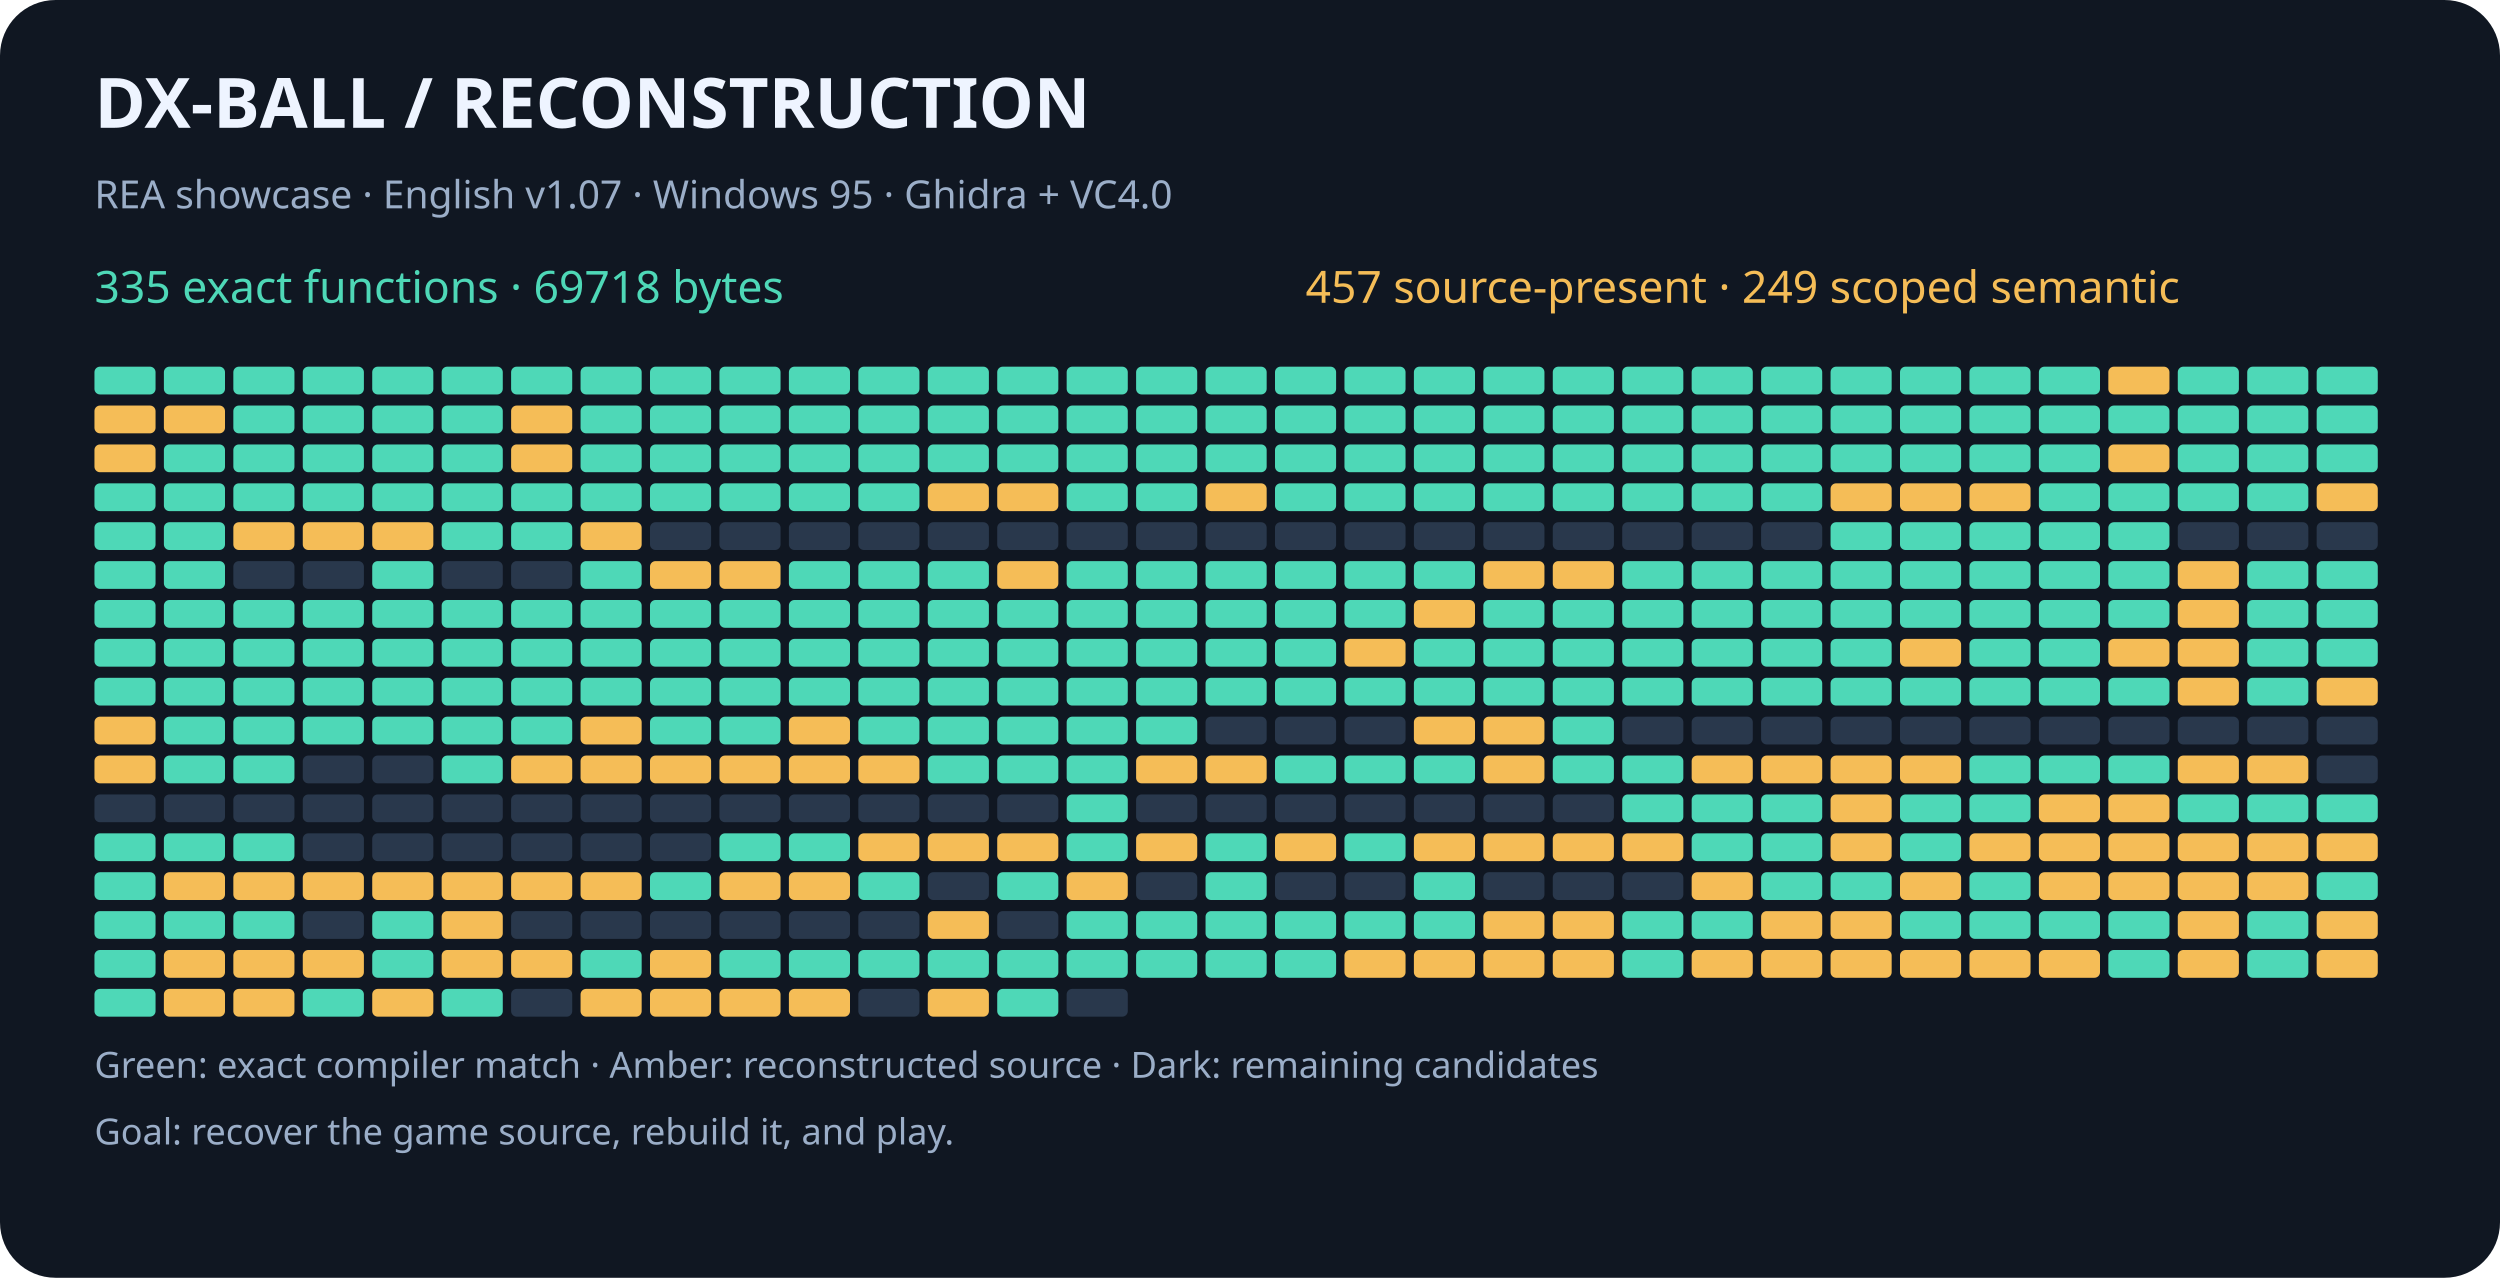
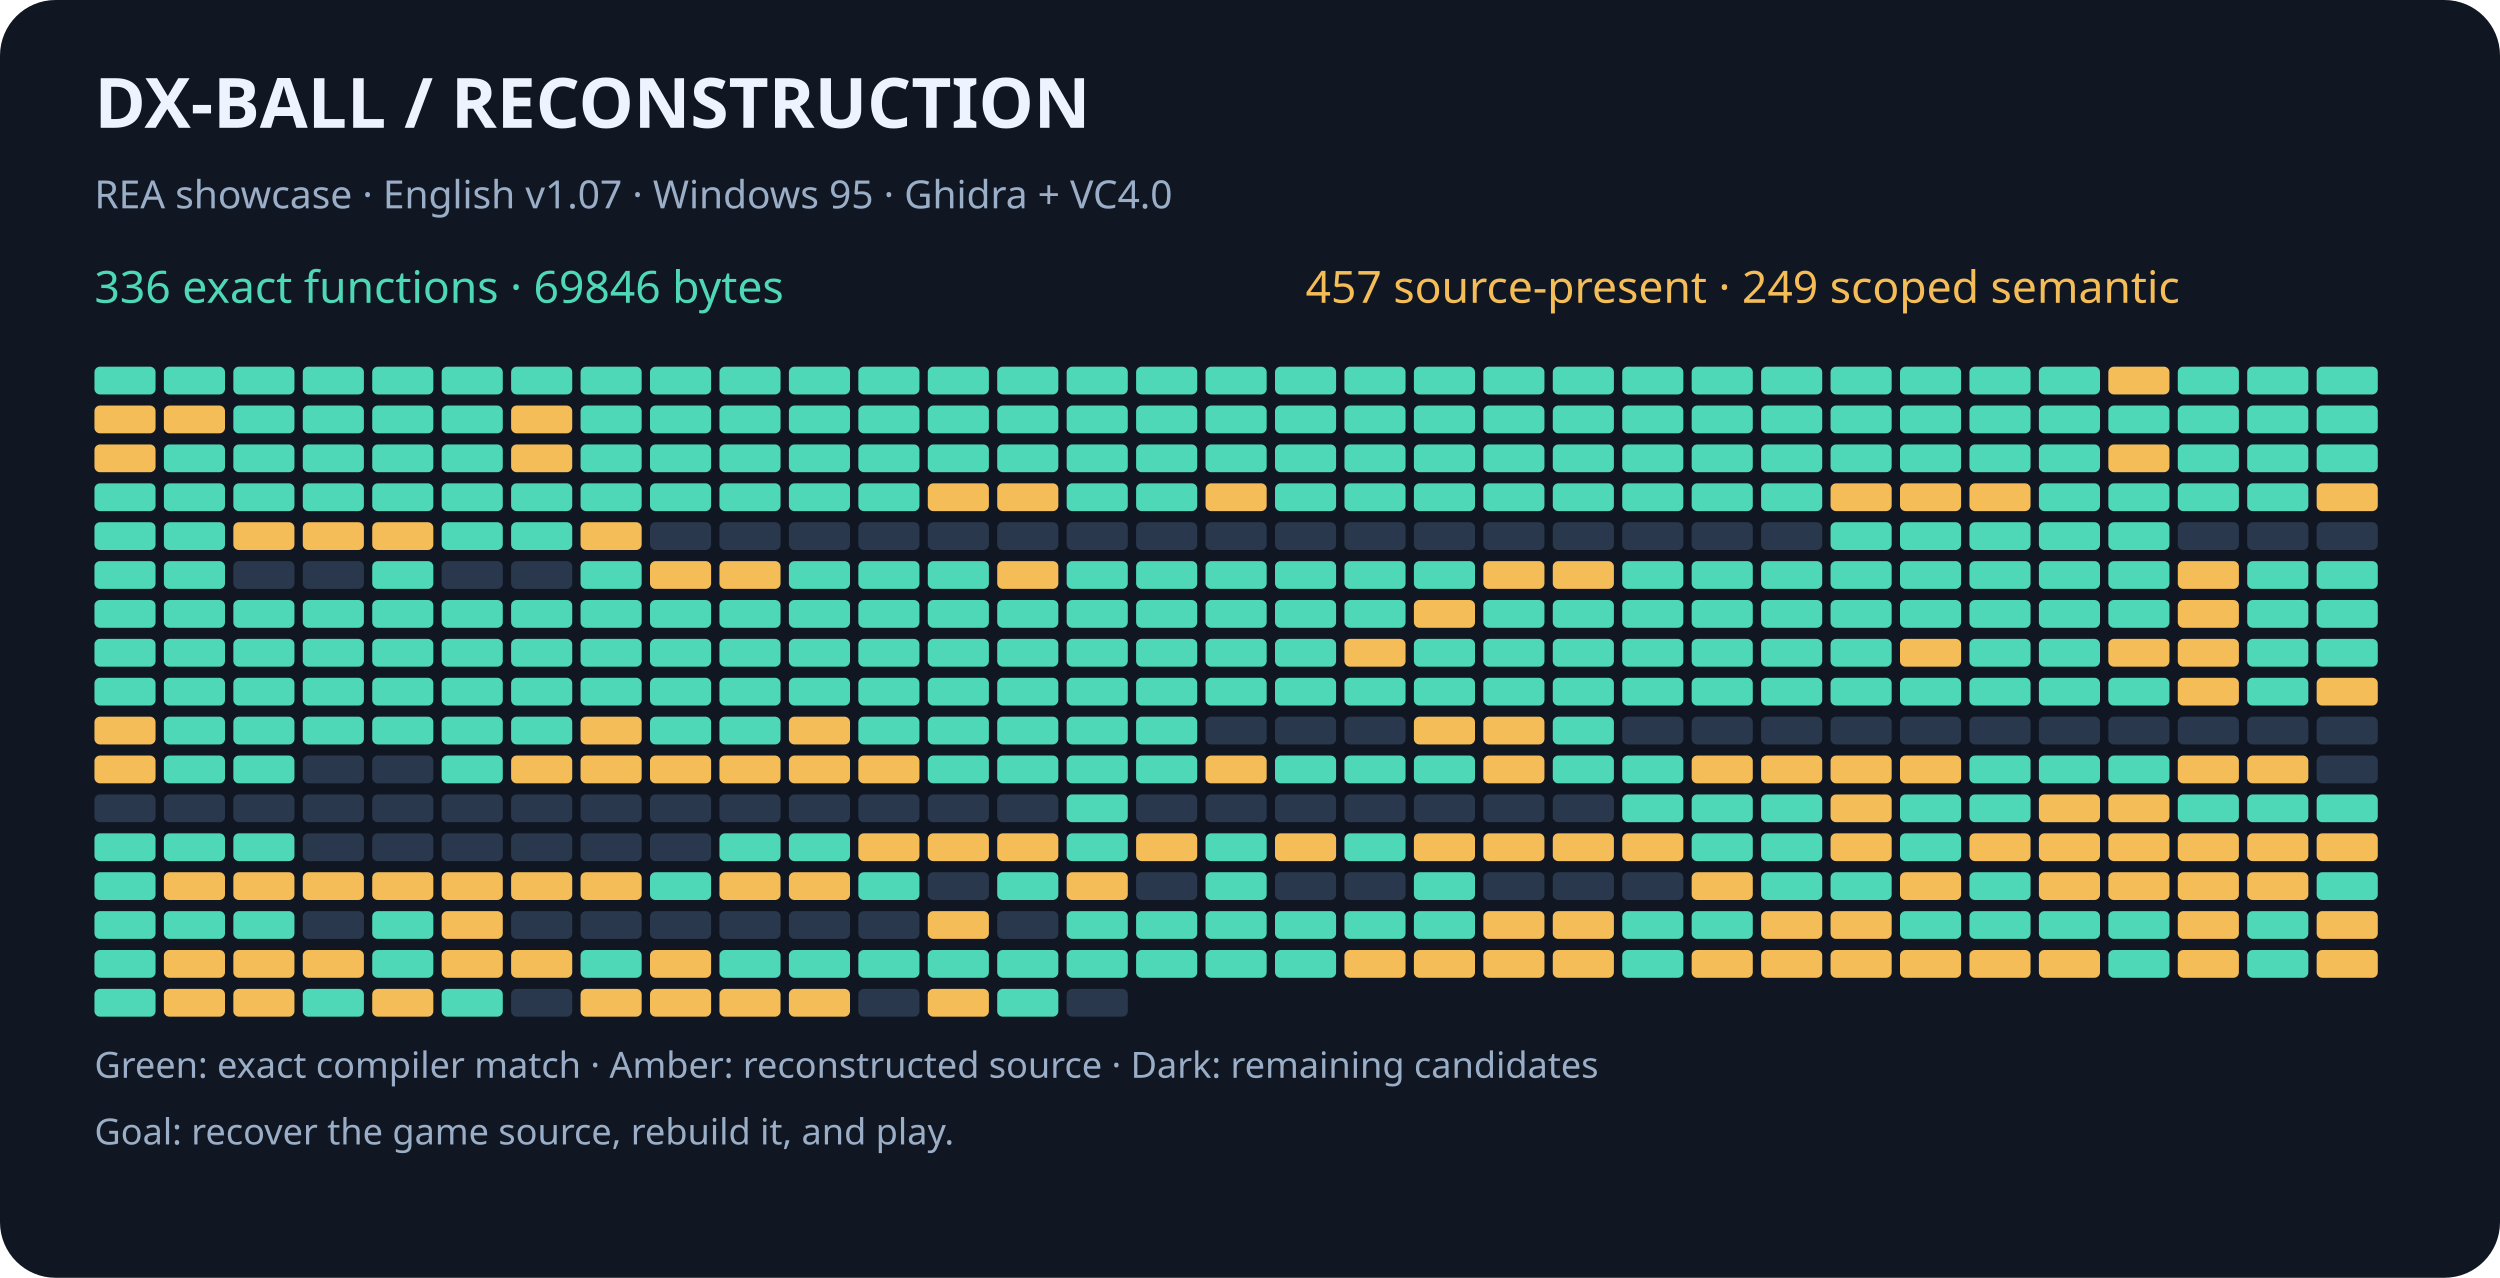
<svg xmlns="http://www.w3.org/2000/svg" width="900" height="460" viewBox="0 0 900 460" role="img" aria-labelledby="title desc">
  <rect width="900" height="460" rx="20" fill="#101722" />
  <g font-family="sans-serif">
    <text x="34" y="46" fill="#eef4ff" font-size="25" font-weight="bold">DX-BALL  /  RECONSTRUCTION</text>
    <text x="34" y="75" fill="#9baec8" font-size="14">REA showcase · English v1.07 · Windows 95 · Ghidra + VC4.0</text>
-     <text x="34" y="109" fill="#4ed8b7" font-size="16">335 exact functions · 69718 bytes</text>
+     <text x="34" y="109" fill="#4ed8b7" font-size="16">336 exact functions · 69846 bytes</text>
    <text x="470" y="109" fill="#f5bd57" font-size="16">457 source-present · 249 scoped semantic</text>
    <rect x="34" y="132" width="22" height="10" rx="2" fill="#4ed8b7" />
    <rect x="59" y="132" width="22" height="10" rx="2" fill="#4ed8b7" />
    <rect x="84" y="132" width="22" height="10" rx="2" fill="#4ed8b7" />
    <rect x="109" y="132" width="22" height="10" rx="2" fill="#4ed8b7" />
    <rect x="134" y="132" width="22" height="10" rx="2" fill="#4ed8b7" />
    <rect x="159" y="132" width="22" height="10" rx="2" fill="#4ed8b7" />
    <rect x="184" y="132" width="22" height="10" rx="2" fill="#4ed8b7" />
    <rect x="209" y="132" width="22" height="10" rx="2" fill="#4ed8b7" />
    <rect x="234" y="132" width="22" height="10" rx="2" fill="#4ed8b7" />
    <rect x="259" y="132" width="22" height="10" rx="2" fill="#4ed8b7" />
    <rect x="284" y="132" width="22" height="10" rx="2" fill="#4ed8b7" />
    <rect x="309" y="132" width="22" height="10" rx="2" fill="#4ed8b7" />
    <rect x="334" y="132" width="22" height="10" rx="2" fill="#4ed8b7" />
    <rect x="359" y="132" width="22" height="10" rx="2" fill="#4ed8b7" />
    <rect x="384" y="132" width="22" height="10" rx="2" fill="#4ed8b7" />
    <rect x="409" y="132" width="22" height="10" rx="2" fill="#4ed8b7" />
    <rect x="434" y="132" width="22" height="10" rx="2" fill="#4ed8b7" />
    <rect x="459" y="132" width="22" height="10" rx="2" fill="#4ed8b7" />
    <rect x="484" y="132" width="22" height="10" rx="2" fill="#4ed8b7" />
    <rect x="509" y="132" width="22" height="10" rx="2" fill="#4ed8b7" />
    <rect x="534" y="132" width="22" height="10" rx="2" fill="#4ed8b7" />
    <rect x="559" y="132" width="22" height="10" rx="2" fill="#4ed8b7" />
    <rect x="584" y="132" width="22" height="10" rx="2" fill="#4ed8b7" />
    <rect x="609" y="132" width="22" height="10" rx="2" fill="#4ed8b7" />
    <rect x="634" y="132" width="22" height="10" rx="2" fill="#4ed8b7" />
    <rect x="659" y="132" width="22" height="10" rx="2" fill="#4ed8b7" />
    <rect x="684" y="132" width="22" height="10" rx="2" fill="#4ed8b7" />
    <rect x="709" y="132" width="22" height="10" rx="2" fill="#4ed8b7" />
    <rect x="734" y="132" width="22" height="10" rx="2" fill="#4ed8b7" />
    <rect x="759" y="132" width="22" height="10" rx="2" fill="#f5bd57" />
    <rect x="784" y="132" width="22" height="10" rx="2" fill="#4ed8b7" />
    <rect x="809" y="132" width="22" height="10" rx="2" fill="#4ed8b7" />
    <rect x="834" y="132" width="22" height="10" rx="2" fill="#4ed8b7" />
    <rect x="34" y="146" width="22" height="10" rx="2" fill="#f5bd57" />
    <rect x="59" y="146" width="22" height="10" rx="2" fill="#f5bd57" />
    <rect x="84" y="146" width="22" height="10" rx="2" fill="#4ed8b7" />
    <rect x="109" y="146" width="22" height="10" rx="2" fill="#4ed8b7" />
    <rect x="134" y="146" width="22" height="10" rx="2" fill="#4ed8b7" />
    <rect x="159" y="146" width="22" height="10" rx="2" fill="#4ed8b7" />
    <rect x="184" y="146" width="22" height="10" rx="2" fill="#f5bd57" />
    <rect x="209" y="146" width="22" height="10" rx="2" fill="#4ed8b7" />
    <rect x="234" y="146" width="22" height="10" rx="2" fill="#4ed8b7" />
    <rect x="259" y="146" width="22" height="10" rx="2" fill="#4ed8b7" />
    <rect x="284" y="146" width="22" height="10" rx="2" fill="#4ed8b7" />
    <rect x="309" y="146" width="22" height="10" rx="2" fill="#4ed8b7" />
    <rect x="334" y="146" width="22" height="10" rx="2" fill="#4ed8b7" />
    <rect x="359" y="146" width="22" height="10" rx="2" fill="#4ed8b7" />
    <rect x="384" y="146" width="22" height="10" rx="2" fill="#4ed8b7" />
    <rect x="409" y="146" width="22" height="10" rx="2" fill="#4ed8b7" />
    <rect x="434" y="146" width="22" height="10" rx="2" fill="#4ed8b7" />
    <rect x="459" y="146" width="22" height="10" rx="2" fill="#4ed8b7" />
    <rect x="484" y="146" width="22" height="10" rx="2" fill="#4ed8b7" />
    <rect x="509" y="146" width="22" height="10" rx="2" fill="#4ed8b7" />
    <rect x="534" y="146" width="22" height="10" rx="2" fill="#4ed8b7" />
    <rect x="559" y="146" width="22" height="10" rx="2" fill="#4ed8b7" />
    <rect x="584" y="146" width="22" height="10" rx="2" fill="#4ed8b7" />
    <rect x="609" y="146" width="22" height="10" rx="2" fill="#4ed8b7" />
    <rect x="634" y="146" width="22" height="10" rx="2" fill="#4ed8b7" />
    <rect x="659" y="146" width="22" height="10" rx="2" fill="#4ed8b7" />
    <rect x="684" y="146" width="22" height="10" rx="2" fill="#4ed8b7" />
    <rect x="709" y="146" width="22" height="10" rx="2" fill="#4ed8b7" />
    <rect x="734" y="146" width="22" height="10" rx="2" fill="#4ed8b7" />
    <rect x="759" y="146" width="22" height="10" rx="2" fill="#4ed8b7" />
    <rect x="784" y="146" width="22" height="10" rx="2" fill="#4ed8b7" />
    <rect x="809" y="146" width="22" height="10" rx="2" fill="#4ed8b7" />
    <rect x="834" y="146" width="22" height="10" rx="2" fill="#4ed8b7" />
    <rect x="34" y="160" width="22" height="10" rx="2" fill="#f5bd57" />
    <rect x="59" y="160" width="22" height="10" rx="2" fill="#4ed8b7" />
    <rect x="84" y="160" width="22" height="10" rx="2" fill="#4ed8b7" />
    <rect x="109" y="160" width="22" height="10" rx="2" fill="#4ed8b7" />
    <rect x="134" y="160" width="22" height="10" rx="2" fill="#4ed8b7" />
    <rect x="159" y="160" width="22" height="10" rx="2" fill="#4ed8b7" />
    <rect x="184" y="160" width="22" height="10" rx="2" fill="#f5bd57" />
    <rect x="209" y="160" width="22" height="10" rx="2" fill="#4ed8b7" />
    <rect x="234" y="160" width="22" height="10" rx="2" fill="#4ed8b7" />
    <rect x="259" y="160" width="22" height="10" rx="2" fill="#4ed8b7" />
    <rect x="284" y="160" width="22" height="10" rx="2" fill="#4ed8b7" />
    <rect x="309" y="160" width="22" height="10" rx="2" fill="#4ed8b7" />
    <rect x="334" y="160" width="22" height="10" rx="2" fill="#4ed8b7" />
    <rect x="359" y="160" width="22" height="10" rx="2" fill="#4ed8b7" />
    <rect x="384" y="160" width="22" height="10" rx="2" fill="#4ed8b7" />
    <rect x="409" y="160" width="22" height="10" rx="2" fill="#4ed8b7" />
    <rect x="434" y="160" width="22" height="10" rx="2" fill="#4ed8b7" />
    <rect x="459" y="160" width="22" height="10" rx="2" fill="#4ed8b7" />
    <rect x="484" y="160" width="22" height="10" rx="2" fill="#4ed8b7" />
    <rect x="509" y="160" width="22" height="10" rx="2" fill="#4ed8b7" />
    <rect x="534" y="160" width="22" height="10" rx="2" fill="#4ed8b7" />
    <rect x="559" y="160" width="22" height="10" rx="2" fill="#4ed8b7" />
    <rect x="584" y="160" width="22" height="10" rx="2" fill="#4ed8b7" />
    <rect x="609" y="160" width="22" height="10" rx="2" fill="#4ed8b7" />
    <rect x="634" y="160" width="22" height="10" rx="2" fill="#4ed8b7" />
    <rect x="659" y="160" width="22" height="10" rx="2" fill="#4ed8b7" />
    <rect x="684" y="160" width="22" height="10" rx="2" fill="#4ed8b7" />
    <rect x="709" y="160" width="22" height="10" rx="2" fill="#4ed8b7" />
    <rect x="734" y="160" width="22" height="10" rx="2" fill="#4ed8b7" />
    <rect x="759" y="160" width="22" height="10" rx="2" fill="#f5bd57" />
    <rect x="784" y="160" width="22" height="10" rx="2" fill="#4ed8b7" />
    <rect x="809" y="160" width="22" height="10" rx="2" fill="#4ed8b7" />
    <rect x="834" y="160" width="22" height="10" rx="2" fill="#4ed8b7" />
    <rect x="34" y="174" width="22" height="10" rx="2" fill="#4ed8b7" />
    <rect x="59" y="174" width="22" height="10" rx="2" fill="#4ed8b7" />
    <rect x="84" y="174" width="22" height="10" rx="2" fill="#4ed8b7" />
    <rect x="109" y="174" width="22" height="10" rx="2" fill="#4ed8b7" />
    <rect x="134" y="174" width="22" height="10" rx="2" fill="#4ed8b7" />
    <rect x="159" y="174" width="22" height="10" rx="2" fill="#4ed8b7" />
    <rect x="184" y="174" width="22" height="10" rx="2" fill="#4ed8b7" />
    <rect x="209" y="174" width="22" height="10" rx="2" fill="#4ed8b7" />
    <rect x="234" y="174" width="22" height="10" rx="2" fill="#4ed8b7" />
    <rect x="259" y="174" width="22" height="10" rx="2" fill="#4ed8b7" />
    <rect x="284" y="174" width="22" height="10" rx="2" fill="#4ed8b7" />
    <rect x="309" y="174" width="22" height="10" rx="2" fill="#4ed8b7" />
    <rect x="334" y="174" width="22" height="10" rx="2" fill="#f5bd57" />
    <rect x="359" y="174" width="22" height="10" rx="2" fill="#f5bd57" />
    <rect x="384" y="174" width="22" height="10" rx="2" fill="#4ed8b7" />
    <rect x="409" y="174" width="22" height="10" rx="2" fill="#4ed8b7" />
    <rect x="434" y="174" width="22" height="10" rx="2" fill="#f5bd57" />
    <rect x="459" y="174" width="22" height="10" rx="2" fill="#4ed8b7" />
    <rect x="484" y="174" width="22" height="10" rx="2" fill="#4ed8b7" />
    <rect x="509" y="174" width="22" height="10" rx="2" fill="#4ed8b7" />
    <rect x="534" y="174" width="22" height="10" rx="2" fill="#4ed8b7" />
    <rect x="559" y="174" width="22" height="10" rx="2" fill="#4ed8b7" />
    <rect x="584" y="174" width="22" height="10" rx="2" fill="#4ed8b7" />
    <rect x="609" y="174" width="22" height="10" rx="2" fill="#4ed8b7" />
    <rect x="634" y="174" width="22" height="10" rx="2" fill="#4ed8b7" />
    <rect x="659" y="174" width="22" height="10" rx="2" fill="#f5bd57" />
    <rect x="684" y="174" width="22" height="10" rx="2" fill="#f5bd57" />
    <rect x="709" y="174" width="22" height="10" rx="2" fill="#f5bd57" />
    <rect x="734" y="174" width="22" height="10" rx="2" fill="#4ed8b7" />
    <rect x="759" y="174" width="22" height="10" rx="2" fill="#4ed8b7" />
    <rect x="784" y="174" width="22" height="10" rx="2" fill="#4ed8b7" />
    <rect x="809" y="174" width="22" height="10" rx="2" fill="#4ed8b7" />
    <rect x="834" y="174" width="22" height="10" rx="2" fill="#f5bd57" />
    <rect x="34" y="188" width="22" height="10" rx="2" fill="#4ed8b7" />
    <rect x="59" y="188" width="22" height="10" rx="2" fill="#4ed8b7" />
    <rect x="84" y="188" width="22" height="10" rx="2" fill="#f5bd57" />
    <rect x="109" y="188" width="22" height="10" rx="2" fill="#f5bd57" />
    <rect x="134" y="188" width="22" height="10" rx="2" fill="#f5bd57" />
    <rect x="159" y="188" width="22" height="10" rx="2" fill="#4ed8b7" />
    <rect x="184" y="188" width="22" height="10" rx="2" fill="#4ed8b7" />
    <rect x="209" y="188" width="22" height="10" rx="2" fill="#f5bd57" />
    <rect x="234" y="188" width="22" height="10" rx="2" fill="#29384c" />
    <rect x="259" y="188" width="22" height="10" rx="2" fill="#29384c" />
    <rect x="284" y="188" width="22" height="10" rx="2" fill="#29384c" />
    <rect x="309" y="188" width="22" height="10" rx="2" fill="#29384c" />
    <rect x="334" y="188" width="22" height="10" rx="2" fill="#29384c" />
    <rect x="359" y="188" width="22" height="10" rx="2" fill="#29384c" />
    <rect x="384" y="188" width="22" height="10" rx="2" fill="#29384c" />
    <rect x="409" y="188" width="22" height="10" rx="2" fill="#29384c" />
    <rect x="434" y="188" width="22" height="10" rx="2" fill="#29384c" />
    <rect x="459" y="188" width="22" height="10" rx="2" fill="#29384c" />
    <rect x="484" y="188" width="22" height="10" rx="2" fill="#29384c" />
    <rect x="509" y="188" width="22" height="10" rx="2" fill="#29384c" />
    <rect x="534" y="188" width="22" height="10" rx="2" fill="#29384c" />
    <rect x="559" y="188" width="22" height="10" rx="2" fill="#29384c" />
    <rect x="584" y="188" width="22" height="10" rx="2" fill="#29384c" />
    <rect x="609" y="188" width="22" height="10" rx="2" fill="#29384c" />
    <rect x="634" y="188" width="22" height="10" rx="2" fill="#29384c" />
    <rect x="659" y="188" width="22" height="10" rx="2" fill="#4ed8b7" />
    <rect x="684" y="188" width="22" height="10" rx="2" fill="#4ed8b7" />
    <rect x="709" y="188" width="22" height="10" rx="2" fill="#4ed8b7" />
    <rect x="734" y="188" width="22" height="10" rx="2" fill="#4ed8b7" />
    <rect x="759" y="188" width="22" height="10" rx="2" fill="#4ed8b7" />
    <rect x="784" y="188" width="22" height="10" rx="2" fill="#29384c" />
    <rect x="809" y="188" width="22" height="10" rx="2" fill="#29384c" />
    <rect x="834" y="188" width="22" height="10" rx="2" fill="#29384c" />
    <rect x="34" y="202" width="22" height="10" rx="2" fill="#4ed8b7" />
    <rect x="59" y="202" width="22" height="10" rx="2" fill="#4ed8b7" />
    <rect x="84" y="202" width="22" height="10" rx="2" fill="#29384c" />
    <rect x="109" y="202" width="22" height="10" rx="2" fill="#29384c" />
    <rect x="134" y="202" width="22" height="10" rx="2" fill="#4ed8b7" />
    <rect x="159" y="202" width="22" height="10" rx="2" fill="#29384c" />
    <rect x="184" y="202" width="22" height="10" rx="2" fill="#29384c" />
    <rect x="209" y="202" width="22" height="10" rx="2" fill="#4ed8b7" />
    <rect x="234" y="202" width="22" height="10" rx="2" fill="#f5bd57" />
    <rect x="259" y="202" width="22" height="10" rx="2" fill="#f5bd57" />
    <rect x="284" y="202" width="22" height="10" rx="2" fill="#4ed8b7" />
    <rect x="309" y="202" width="22" height="10" rx="2" fill="#4ed8b7" />
    <rect x="334" y="202" width="22" height="10" rx="2" fill="#4ed8b7" />
    <rect x="359" y="202" width="22" height="10" rx="2" fill="#f5bd57" />
    <rect x="384" y="202" width="22" height="10" rx="2" fill="#4ed8b7" />
    <rect x="409" y="202" width="22" height="10" rx="2" fill="#4ed8b7" />
    <rect x="434" y="202" width="22" height="10" rx="2" fill="#4ed8b7" />
    <rect x="459" y="202" width="22" height="10" rx="2" fill="#4ed8b7" />
    <rect x="484" y="202" width="22" height="10" rx="2" fill="#4ed8b7" />
    <rect x="509" y="202" width="22" height="10" rx="2" fill="#4ed8b7" />
    <rect x="534" y="202" width="22" height="10" rx="2" fill="#f5bd57" />
    <rect x="559" y="202" width="22" height="10" rx="2" fill="#f5bd57" />
    <rect x="584" y="202" width="22" height="10" rx="2" fill="#4ed8b7" />
    <rect x="609" y="202" width="22" height="10" rx="2" fill="#4ed8b7" />
    <rect x="634" y="202" width="22" height="10" rx="2" fill="#4ed8b7" />
    <rect x="659" y="202" width="22" height="10" rx="2" fill="#4ed8b7" />
    <rect x="684" y="202" width="22" height="10" rx="2" fill="#4ed8b7" />
    <rect x="709" y="202" width="22" height="10" rx="2" fill="#4ed8b7" />
    <rect x="734" y="202" width="22" height="10" rx="2" fill="#4ed8b7" />
    <rect x="759" y="202" width="22" height="10" rx="2" fill="#4ed8b7" />
    <rect x="784" y="202" width="22" height="10" rx="2" fill="#f5bd57" />
    <rect x="809" y="202" width="22" height="10" rx="2" fill="#4ed8b7" />
    <rect x="834" y="202" width="22" height="10" rx="2" fill="#4ed8b7" />
    <rect x="34" y="216" width="22" height="10" rx="2" fill="#4ed8b7" />
    <rect x="59" y="216" width="22" height="10" rx="2" fill="#4ed8b7" />
    <rect x="84" y="216" width="22" height="10" rx="2" fill="#4ed8b7" />
    <rect x="109" y="216" width="22" height="10" rx="2" fill="#4ed8b7" />
    <rect x="134" y="216" width="22" height="10" rx="2" fill="#4ed8b7" />
    <rect x="159" y="216" width="22" height="10" rx="2" fill="#4ed8b7" />
    <rect x="184" y="216" width="22" height="10" rx="2" fill="#4ed8b7" />
    <rect x="209" y="216" width="22" height="10" rx="2" fill="#4ed8b7" />
    <rect x="234" y="216" width="22" height="10" rx="2" fill="#4ed8b7" />
    <rect x="259" y="216" width="22" height="10" rx="2" fill="#4ed8b7" />
    <rect x="284" y="216" width="22" height="10" rx="2" fill="#4ed8b7" />
    <rect x="309" y="216" width="22" height="10" rx="2" fill="#4ed8b7" />
    <rect x="334" y="216" width="22" height="10" rx="2" fill="#4ed8b7" />
    <rect x="359" y="216" width="22" height="10" rx="2" fill="#4ed8b7" />
    <rect x="384" y="216" width="22" height="10" rx="2" fill="#4ed8b7" />
    <rect x="409" y="216" width="22" height="10" rx="2" fill="#4ed8b7" />
    <rect x="434" y="216" width="22" height="10" rx="2" fill="#4ed8b7" />
    <rect x="459" y="216" width="22" height="10" rx="2" fill="#4ed8b7" />
    <rect x="484" y="216" width="22" height="10" rx="2" fill="#4ed8b7" />
    <rect x="509" y="216" width="22" height="10" rx="2" fill="#f5bd57" />
    <rect x="534" y="216" width="22" height="10" rx="2" fill="#4ed8b7" />
    <rect x="559" y="216" width="22" height="10" rx="2" fill="#4ed8b7" />
    <rect x="584" y="216" width="22" height="10" rx="2" fill="#4ed8b7" />
    <rect x="609" y="216" width="22" height="10" rx="2" fill="#4ed8b7" />
    <rect x="634" y="216" width="22" height="10" rx="2" fill="#4ed8b7" />
    <rect x="659" y="216" width="22" height="10" rx="2" fill="#4ed8b7" />
    <rect x="684" y="216" width="22" height="10" rx="2" fill="#4ed8b7" />
    <rect x="709" y="216" width="22" height="10" rx="2" fill="#4ed8b7" />
    <rect x="734" y="216" width="22" height="10" rx="2" fill="#4ed8b7" />
    <rect x="759" y="216" width="22" height="10" rx="2" fill="#4ed8b7" />
    <rect x="784" y="216" width="22" height="10" rx="2" fill="#f5bd57" />
    <rect x="809" y="216" width="22" height="10" rx="2" fill="#4ed8b7" />
    <rect x="834" y="216" width="22" height="10" rx="2" fill="#4ed8b7" />
    <rect x="34" y="230" width="22" height="10" rx="2" fill="#4ed8b7" />
    <rect x="59" y="230" width="22" height="10" rx="2" fill="#4ed8b7" />
    <rect x="84" y="230" width="22" height="10" rx="2" fill="#4ed8b7" />
    <rect x="109" y="230" width="22" height="10" rx="2" fill="#4ed8b7" />
    <rect x="134" y="230" width="22" height="10" rx="2" fill="#4ed8b7" />
    <rect x="159" y="230" width="22" height="10" rx="2" fill="#4ed8b7" />
    <rect x="184" y="230" width="22" height="10" rx="2" fill="#4ed8b7" />
    <rect x="209" y="230" width="22" height="10" rx="2" fill="#4ed8b7" />
    <rect x="234" y="230" width="22" height="10" rx="2" fill="#4ed8b7" />
    <rect x="259" y="230" width="22" height="10" rx="2" fill="#4ed8b7" />
    <rect x="284" y="230" width="22" height="10" rx="2" fill="#4ed8b7" />
    <rect x="309" y="230" width="22" height="10" rx="2" fill="#4ed8b7" />
    <rect x="334" y="230" width="22" height="10" rx="2" fill="#4ed8b7" />
    <rect x="359" y="230" width="22" height="10" rx="2" fill="#4ed8b7" />
    <rect x="384" y="230" width="22" height="10" rx="2" fill="#4ed8b7" />
    <rect x="409" y="230" width="22" height="10" rx="2" fill="#4ed8b7" />
    <rect x="434" y="230" width="22" height="10" rx="2" fill="#4ed8b7" />
    <rect x="459" y="230" width="22" height="10" rx="2" fill="#4ed8b7" />
    <rect x="484" y="230" width="22" height="10" rx="2" fill="#f5bd57" />
    <rect x="509" y="230" width="22" height="10" rx="2" fill="#4ed8b7" />
    <rect x="534" y="230" width="22" height="10" rx="2" fill="#4ed8b7" />
    <rect x="559" y="230" width="22" height="10" rx="2" fill="#4ed8b7" />
    <rect x="584" y="230" width="22" height="10" rx="2" fill="#4ed8b7" />
    <rect x="609" y="230" width="22" height="10" rx="2" fill="#4ed8b7" />
    <rect x="634" y="230" width="22" height="10" rx="2" fill="#4ed8b7" />
    <rect x="659" y="230" width="22" height="10" rx="2" fill="#4ed8b7" />
    <rect x="684" y="230" width="22" height="10" rx="2" fill="#f5bd57" />
    <rect x="709" y="230" width="22" height="10" rx="2" fill="#4ed8b7" />
    <rect x="734" y="230" width="22" height="10" rx="2" fill="#4ed8b7" />
    <rect x="759" y="230" width="22" height="10" rx="2" fill="#f5bd57" />
    <rect x="784" y="230" width="22" height="10" rx="2" fill="#f5bd57" />
    <rect x="809" y="230" width="22" height="10" rx="2" fill="#4ed8b7" />
    <rect x="834" y="230" width="22" height="10" rx="2" fill="#4ed8b7" />
    <rect x="34" y="244" width="22" height="10" rx="2" fill="#4ed8b7" />
    <rect x="59" y="244" width="22" height="10" rx="2" fill="#4ed8b7" />
    <rect x="84" y="244" width="22" height="10" rx="2" fill="#4ed8b7" />
    <rect x="109" y="244" width="22" height="10" rx="2" fill="#4ed8b7" />
    <rect x="134" y="244" width="22" height="10" rx="2" fill="#4ed8b7" />
    <rect x="159" y="244" width="22" height="10" rx="2" fill="#4ed8b7" />
    <rect x="184" y="244" width="22" height="10" rx="2" fill="#4ed8b7" />
    <rect x="209" y="244" width="22" height="10" rx="2" fill="#4ed8b7" />
    <rect x="234" y="244" width="22" height="10" rx="2" fill="#4ed8b7" />
    <rect x="259" y="244" width="22" height="10" rx="2" fill="#4ed8b7" />
    <rect x="284" y="244" width="22" height="10" rx="2" fill="#4ed8b7" />
    <rect x="309" y="244" width="22" height="10" rx="2" fill="#4ed8b7" />
    <rect x="334" y="244" width="22" height="10" rx="2" fill="#4ed8b7" />
    <rect x="359" y="244" width="22" height="10" rx="2" fill="#4ed8b7" />
    <rect x="384" y="244" width="22" height="10" rx="2" fill="#4ed8b7" />
    <rect x="409" y="244" width="22" height="10" rx="2" fill="#4ed8b7" />
    <rect x="434" y="244" width="22" height="10" rx="2" fill="#4ed8b7" />
    <rect x="459" y="244" width="22" height="10" rx="2" fill="#4ed8b7" />
    <rect x="484" y="244" width="22" height="10" rx="2" fill="#4ed8b7" />
    <rect x="509" y="244" width="22" height="10" rx="2" fill="#4ed8b7" />
    <rect x="534" y="244" width="22" height="10" rx="2" fill="#4ed8b7" />
    <rect x="559" y="244" width="22" height="10" rx="2" fill="#4ed8b7" />
    <rect x="584" y="244" width="22" height="10" rx="2" fill="#4ed8b7" />
    <rect x="609" y="244" width="22" height="10" rx="2" fill="#4ed8b7" />
    <rect x="634" y="244" width="22" height="10" rx="2" fill="#4ed8b7" />
    <rect x="659" y="244" width="22" height="10" rx="2" fill="#4ed8b7" />
    <rect x="684" y="244" width="22" height="10" rx="2" fill="#4ed8b7" />
    <rect x="709" y="244" width="22" height="10" rx="2" fill="#4ed8b7" />
    <rect x="734" y="244" width="22" height="10" rx="2" fill="#4ed8b7" />
    <rect x="759" y="244" width="22" height="10" rx="2" fill="#4ed8b7" />
    <rect x="784" y="244" width="22" height="10" rx="2" fill="#f5bd57" />
    <rect x="809" y="244" width="22" height="10" rx="2" fill="#4ed8b7" />
    <rect x="834" y="244" width="22" height="10" rx="2" fill="#f5bd57" />
    <rect x="34" y="258" width="22" height="10" rx="2" fill="#f5bd57" />
    <rect x="59" y="258" width="22" height="10" rx="2" fill="#4ed8b7" />
    <rect x="84" y="258" width="22" height="10" rx="2" fill="#4ed8b7" />
    <rect x="109" y="258" width="22" height="10" rx="2" fill="#4ed8b7" />
    <rect x="134" y="258" width="22" height="10" rx="2" fill="#4ed8b7" />
    <rect x="159" y="258" width="22" height="10" rx="2" fill="#4ed8b7" />
    <rect x="184" y="258" width="22" height="10" rx="2" fill="#4ed8b7" />
    <rect x="209" y="258" width="22" height="10" rx="2" fill="#f5bd57" />
    <rect x="234" y="258" width="22" height="10" rx="2" fill="#4ed8b7" />
    <rect x="259" y="258" width="22" height="10" rx="2" fill="#4ed8b7" />
    <rect x="284" y="258" width="22" height="10" rx="2" fill="#f5bd57" />
    <rect x="309" y="258" width="22" height="10" rx="2" fill="#4ed8b7" />
    <rect x="334" y="258" width="22" height="10" rx="2" fill="#4ed8b7" />
    <rect x="359" y="258" width="22" height="10" rx="2" fill="#4ed8b7" />
    <rect x="384" y="258" width="22" height="10" rx="2" fill="#4ed8b7" />
    <rect x="409" y="258" width="22" height="10" rx="2" fill="#4ed8b7" />
    <rect x="434" y="258" width="22" height="10" rx="2" fill="#29384c" />
    <rect x="459" y="258" width="22" height="10" rx="2" fill="#29384c" />
    <rect x="484" y="258" width="22" height="10" rx="2" fill="#29384c" />
    <rect x="509" y="258" width="22" height="10" rx="2" fill="#f5bd57" />
    <rect x="534" y="258" width="22" height="10" rx="2" fill="#f5bd57" />
    <rect x="559" y="258" width="22" height="10" rx="2" fill="#4ed8b7" />
    <rect x="584" y="258" width="22" height="10" rx="2" fill="#29384c" />
    <rect x="609" y="258" width="22" height="10" rx="2" fill="#29384c" />
    <rect x="634" y="258" width="22" height="10" rx="2" fill="#29384c" />
    <rect x="659" y="258" width="22" height="10" rx="2" fill="#29384c" />
    <rect x="684" y="258" width="22" height="10" rx="2" fill="#29384c" />
    <rect x="709" y="258" width="22" height="10" rx="2" fill="#29384c" />
    <rect x="734" y="258" width="22" height="10" rx="2" fill="#29384c" />
    <rect x="759" y="258" width="22" height="10" rx="2" fill="#29384c" />
    <rect x="784" y="258" width="22" height="10" rx="2" fill="#29384c" />
    <rect x="809" y="258" width="22" height="10" rx="2" fill="#29384c" />
    <rect x="834" y="258" width="22" height="10" rx="2" fill="#29384c" />
    <rect x="34" y="272" width="22" height="10" rx="2" fill="#f5bd57" />
    <rect x="59" y="272" width="22" height="10" rx="2" fill="#4ed8b7" />
    <rect x="84" y="272" width="22" height="10" rx="2" fill="#4ed8b7" />
    <rect x="109" y="272" width="22" height="10" rx="2" fill="#29384c" />
    <rect x="134" y="272" width="22" height="10" rx="2" fill="#29384c" />
    <rect x="159" y="272" width="22" height="10" rx="2" fill="#4ed8b7" />
    <rect x="184" y="272" width="22" height="10" rx="2" fill="#f5bd57" />
    <rect x="209" y="272" width="22" height="10" rx="2" fill="#f5bd57" />
    <rect x="234" y="272" width="22" height="10" rx="2" fill="#f5bd57" />
    <rect x="259" y="272" width="22" height="10" rx="2" fill="#f5bd57" />
    <rect x="284" y="272" width="22" height="10" rx="2" fill="#f5bd57" />
    <rect x="309" y="272" width="22" height="10" rx="2" fill="#f5bd57" />
    <rect x="334" y="272" width="22" height="10" rx="2" fill="#4ed8b7" />
    <rect x="359" y="272" width="22" height="10" rx="2" fill="#4ed8b7" />
    <rect x="384" y="272" width="22" height="10" rx="2" fill="#4ed8b7" />
-     <rect x="409" y="272" width="22" height="10" rx="2" fill="#f5bd57" />
+     <rect x="409" y="272" width="22" height="10" rx="2" fill="#4ed8b7" />
    <rect x="434" y="272" width="22" height="10" rx="2" fill="#f5bd57" />
    <rect x="459" y="272" width="22" height="10" rx="2" fill="#4ed8b7" />
    <rect x="484" y="272" width="22" height="10" rx="2" fill="#4ed8b7" />
    <rect x="509" y="272" width="22" height="10" rx="2" fill="#4ed8b7" />
    <rect x="534" y="272" width="22" height="10" rx="2" fill="#f5bd57" />
    <rect x="559" y="272" width="22" height="10" rx="2" fill="#4ed8b7" />
    <rect x="584" y="272" width="22" height="10" rx="2" fill="#4ed8b7" />
    <rect x="609" y="272" width="22" height="10" rx="2" fill="#f5bd57" />
    <rect x="634" y="272" width="22" height="10" rx="2" fill="#f5bd57" />
    <rect x="659" y="272" width="22" height="10" rx="2" fill="#f5bd57" />
    <rect x="684" y="272" width="22" height="10" rx="2" fill="#f5bd57" />
    <rect x="709" y="272" width="22" height="10" rx="2" fill="#4ed8b7" />
    <rect x="734" y="272" width="22" height="10" rx="2" fill="#4ed8b7" />
    <rect x="759" y="272" width="22" height="10" rx="2" fill="#4ed8b7" />
    <rect x="784" y="272" width="22" height="10" rx="2" fill="#f5bd57" />
    <rect x="809" y="272" width="22" height="10" rx="2" fill="#f5bd57" />
    <rect x="834" y="272" width="22" height="10" rx="2" fill="#29384c" />
    <rect x="34" y="286" width="22" height="10" rx="2" fill="#29384c" />
    <rect x="59" y="286" width="22" height="10" rx="2" fill="#29384c" />
    <rect x="84" y="286" width="22" height="10" rx="2" fill="#29384c" />
    <rect x="109" y="286" width="22" height="10" rx="2" fill="#29384c" />
    <rect x="134" y="286" width="22" height="10" rx="2" fill="#29384c" />
    <rect x="159" y="286" width="22" height="10" rx="2" fill="#29384c" />
    <rect x="184" y="286" width="22" height="10" rx="2" fill="#29384c" />
    <rect x="209" y="286" width="22" height="10" rx="2" fill="#29384c" />
    <rect x="234" y="286" width="22" height="10" rx="2" fill="#29384c" />
    <rect x="259" y="286" width="22" height="10" rx="2" fill="#29384c" />
    <rect x="284" y="286" width="22" height="10" rx="2" fill="#29384c" />
    <rect x="309" y="286" width="22" height="10" rx="2" fill="#29384c" />
    <rect x="334" y="286" width="22" height="10" rx="2" fill="#29384c" />
    <rect x="359" y="286" width="22" height="10" rx="2" fill="#29384c" />
    <rect x="384" y="286" width="22" height="10" rx="2" fill="#4ed8b7" />
    <rect x="409" y="286" width="22" height="10" rx="2" fill="#29384c" />
    <rect x="434" y="286" width="22" height="10" rx="2" fill="#29384c" />
    <rect x="459" y="286" width="22" height="10" rx="2" fill="#29384c" />
    <rect x="484" y="286" width="22" height="10" rx="2" fill="#29384c" />
    <rect x="509" y="286" width="22" height="10" rx="2" fill="#29384c" />
    <rect x="534" y="286" width="22" height="10" rx="2" fill="#29384c" />
    <rect x="559" y="286" width="22" height="10" rx="2" fill="#29384c" />
    <rect x="584" y="286" width="22" height="10" rx="2" fill="#4ed8b7" />
    <rect x="609" y="286" width="22" height="10" rx="2" fill="#4ed8b7" />
    <rect x="634" y="286" width="22" height="10" rx="2" fill="#4ed8b7" />
    <rect x="659" y="286" width="22" height="10" rx="2" fill="#f5bd57" />
    <rect x="684" y="286" width="22" height="10" rx="2" fill="#4ed8b7" />
    <rect x="709" y="286" width="22" height="10" rx="2" fill="#4ed8b7" />
    <rect x="734" y="286" width="22" height="10" rx="2" fill="#f5bd57" />
    <rect x="759" y="286" width="22" height="10" rx="2" fill="#f5bd57" />
    <rect x="784" y="286" width="22" height="10" rx="2" fill="#4ed8b7" />
    <rect x="809" y="286" width="22" height="10" rx="2" fill="#4ed8b7" />
    <rect x="834" y="286" width="22" height="10" rx="2" fill="#4ed8b7" />
    <rect x="34" y="300" width="22" height="10" rx="2" fill="#4ed8b7" />
    <rect x="59" y="300" width="22" height="10" rx="2" fill="#4ed8b7" />
    <rect x="84" y="300" width="22" height="10" rx="2" fill="#4ed8b7" />
    <rect x="109" y="300" width="22" height="10" rx="2" fill="#29384c" />
    <rect x="134" y="300" width="22" height="10" rx="2" fill="#29384c" />
    <rect x="159" y="300" width="22" height="10" rx="2" fill="#29384c" />
    <rect x="184" y="300" width="22" height="10" rx="2" fill="#29384c" />
    <rect x="209" y="300" width="22" height="10" rx="2" fill="#29384c" />
    <rect x="234" y="300" width="22" height="10" rx="2" fill="#29384c" />
    <rect x="259" y="300" width="22" height="10" rx="2" fill="#4ed8b7" />
    <rect x="284" y="300" width="22" height="10" rx="2" fill="#4ed8b7" />
    <rect x="309" y="300" width="22" height="10" rx="2" fill="#f5bd57" />
    <rect x="334" y="300" width="22" height="10" rx="2" fill="#f5bd57" />
    <rect x="359" y="300" width="22" height="10" rx="2" fill="#f5bd57" />
    <rect x="384" y="300" width="22" height="10" rx="2" fill="#4ed8b7" />
    <rect x="409" y="300" width="22" height="10" rx="2" fill="#f5bd57" />
    <rect x="434" y="300" width="22" height="10" rx="2" fill="#4ed8b7" />
    <rect x="459" y="300" width="22" height="10" rx="2" fill="#f5bd57" />
    <rect x="484" y="300" width="22" height="10" rx="2" fill="#4ed8b7" />
    <rect x="509" y="300" width="22" height="10" rx="2" fill="#f5bd57" />
    <rect x="534" y="300" width="22" height="10" rx="2" fill="#f5bd57" />
    <rect x="559" y="300" width="22" height="10" rx="2" fill="#f5bd57" />
    <rect x="584" y="300" width="22" height="10" rx="2" fill="#f5bd57" />
    <rect x="609" y="300" width="22" height="10" rx="2" fill="#4ed8b7" />
    <rect x="634" y="300" width="22" height="10" rx="2" fill="#4ed8b7" />
    <rect x="659" y="300" width="22" height="10" rx="2" fill="#f5bd57" />
    <rect x="684" y="300" width="22" height="10" rx="2" fill="#4ed8b7" />
    <rect x="709" y="300" width="22" height="10" rx="2" fill="#f5bd57" />
    <rect x="734" y="300" width="22" height="10" rx="2" fill="#f5bd57" />
    <rect x="759" y="300" width="22" height="10" rx="2" fill="#f5bd57" />
    <rect x="784" y="300" width="22" height="10" rx="2" fill="#f5bd57" />
    <rect x="809" y="300" width="22" height="10" rx="2" fill="#f5bd57" />
    <rect x="834" y="300" width="22" height="10" rx="2" fill="#f5bd57" />
    <rect x="34" y="314" width="22" height="10" rx="2" fill="#4ed8b7" />
    <rect x="59" y="314" width="22" height="10" rx="2" fill="#f5bd57" />
    <rect x="84" y="314" width="22" height="10" rx="2" fill="#f5bd57" />
    <rect x="109" y="314" width="22" height="10" rx="2" fill="#f5bd57" />
    <rect x="134" y="314" width="22" height="10" rx="2" fill="#f5bd57" />
    <rect x="159" y="314" width="22" height="10" rx="2" fill="#f5bd57" />
    <rect x="184" y="314" width="22" height="10" rx="2" fill="#f5bd57" />
    <rect x="209" y="314" width="22" height="10" rx="2" fill="#f5bd57" />
    <rect x="234" y="314" width="22" height="10" rx="2" fill="#4ed8b7" />
    <rect x="259" y="314" width="22" height="10" rx="2" fill="#f5bd57" />
    <rect x="284" y="314" width="22" height="10" rx="2" fill="#f5bd57" />
    <rect x="309" y="314" width="22" height="10" rx="2" fill="#4ed8b7" />
    <rect x="334" y="314" width="22" height="10" rx="2" fill="#29384c" />
    <rect x="359" y="314" width="22" height="10" rx="2" fill="#4ed8b7" />
    <rect x="384" y="314" width="22" height="10" rx="2" fill="#f5bd57" />
    <rect x="409" y="314" width="22" height="10" rx="2" fill="#29384c" />
    <rect x="434" y="314" width="22" height="10" rx="2" fill="#4ed8b7" />
    <rect x="459" y="314" width="22" height="10" rx="2" fill="#29384c" />
    <rect x="484" y="314" width="22" height="10" rx="2" fill="#29384c" />
    <rect x="509" y="314" width="22" height="10" rx="2" fill="#4ed8b7" />
    <rect x="534" y="314" width="22" height="10" rx="2" fill="#29384c" />
    <rect x="559" y="314" width="22" height="10" rx="2" fill="#29384c" />
    <rect x="584" y="314" width="22" height="10" rx="2" fill="#29384c" />
    <rect x="609" y="314" width="22" height="10" rx="2" fill="#f5bd57" />
    <rect x="634" y="314" width="22" height="10" rx="2" fill="#4ed8b7" />
    <rect x="659" y="314" width="22" height="10" rx="2" fill="#4ed8b7" />
    <rect x="684" y="314" width="22" height="10" rx="2" fill="#f5bd57" />
    <rect x="709" y="314" width="22" height="10" rx="2" fill="#4ed8b7" />
    <rect x="734" y="314" width="22" height="10" rx="2" fill="#f5bd57" />
    <rect x="759" y="314" width="22" height="10" rx="2" fill="#f5bd57" />
    <rect x="784" y="314" width="22" height="10" rx="2" fill="#f5bd57" />
    <rect x="809" y="314" width="22" height="10" rx="2" fill="#f5bd57" />
    <rect x="834" y="314" width="22" height="10" rx="2" fill="#4ed8b7" />
    <rect x="34" y="328" width="22" height="10" rx="2" fill="#4ed8b7" />
    <rect x="59" y="328" width="22" height="10" rx="2" fill="#4ed8b7" />
    <rect x="84" y="328" width="22" height="10" rx="2" fill="#4ed8b7" />
    <rect x="109" y="328" width="22" height="10" rx="2" fill="#29384c" />
    <rect x="134" y="328" width="22" height="10" rx="2" fill="#4ed8b7" />
    <rect x="159" y="328" width="22" height="10" rx="2" fill="#f5bd57" />
    <rect x="184" y="328" width="22" height="10" rx="2" fill="#29384c" />
    <rect x="209" y="328" width="22" height="10" rx="2" fill="#29384c" />
    <rect x="234" y="328" width="22" height="10" rx="2" fill="#29384c" />
    <rect x="259" y="328" width="22" height="10" rx="2" fill="#29384c" />
    <rect x="284" y="328" width="22" height="10" rx="2" fill="#29384c" />
    <rect x="309" y="328" width="22" height="10" rx="2" fill="#29384c" />
    <rect x="334" y="328" width="22" height="10" rx="2" fill="#f5bd57" />
    <rect x="359" y="328" width="22" height="10" rx="2" fill="#29384c" />
    <rect x="384" y="328" width="22" height="10" rx="2" fill="#4ed8b7" />
    <rect x="409" y="328" width="22" height="10" rx="2" fill="#4ed8b7" />
    <rect x="434" y="328" width="22" height="10" rx="2" fill="#4ed8b7" />
    <rect x="459" y="328" width="22" height="10" rx="2" fill="#4ed8b7" />
    <rect x="484" y="328" width="22" height="10" rx="2" fill="#4ed8b7" />
    <rect x="509" y="328" width="22" height="10" rx="2" fill="#4ed8b7" />
    <rect x="534" y="328" width="22" height="10" rx="2" fill="#f5bd57" />
    <rect x="559" y="328" width="22" height="10" rx="2" fill="#f5bd57" />
    <rect x="584" y="328" width="22" height="10" rx="2" fill="#4ed8b7" />
    <rect x="609" y="328" width="22" height="10" rx="2" fill="#4ed8b7" />
    <rect x="634" y="328" width="22" height="10" rx="2" fill="#f5bd57" />
    <rect x="659" y="328" width="22" height="10" rx="2" fill="#f5bd57" />
    <rect x="684" y="328" width="22" height="10" rx="2" fill="#4ed8b7" />
    <rect x="709" y="328" width="22" height="10" rx="2" fill="#4ed8b7" />
    <rect x="734" y="328" width="22" height="10" rx="2" fill="#4ed8b7" />
    <rect x="759" y="328" width="22" height="10" rx="2" fill="#4ed8b7" />
    <rect x="784" y="328" width="22" height="10" rx="2" fill="#f5bd57" />
    <rect x="809" y="328" width="22" height="10" rx="2" fill="#4ed8b7" />
    <rect x="834" y="328" width="22" height="10" rx="2" fill="#f5bd57" />
    <rect x="34" y="342" width="22" height="10" rx="2" fill="#4ed8b7" />
    <rect x="59" y="342" width="22" height="10" rx="2" fill="#f5bd57" />
    <rect x="84" y="342" width="22" height="10" rx="2" fill="#f5bd57" />
    <rect x="109" y="342" width="22" height="10" rx="2" fill="#f5bd57" />
    <rect x="134" y="342" width="22" height="10" rx="2" fill="#4ed8b7" />
    <rect x="159" y="342" width="22" height="10" rx="2" fill="#f5bd57" />
    <rect x="184" y="342" width="22" height="10" rx="2" fill="#f5bd57" />
    <rect x="209" y="342" width="22" height="10" rx="2" fill="#4ed8b7" />
    <rect x="234" y="342" width="22" height="10" rx="2" fill="#f5bd57" />
    <rect x="259" y="342" width="22" height="10" rx="2" fill="#4ed8b7" />
    <rect x="284" y="342" width="22" height="10" rx="2" fill="#4ed8b7" />
    <rect x="309" y="342" width="22" height="10" rx="2" fill="#4ed8b7" />
    <rect x="334" y="342" width="22" height="10" rx="2" fill="#4ed8b7" />
    <rect x="359" y="342" width="22" height="10" rx="2" fill="#4ed8b7" />
    <rect x="384" y="342" width="22" height="10" rx="2" fill="#4ed8b7" />
    <rect x="409" y="342" width="22" height="10" rx="2" fill="#4ed8b7" />
    <rect x="434" y="342" width="22" height="10" rx="2" fill="#4ed8b7" />
    <rect x="459" y="342" width="22" height="10" rx="2" fill="#4ed8b7" />
    <rect x="484" y="342" width="22" height="10" rx="2" fill="#f5bd57" />
    <rect x="509" y="342" width="22" height="10" rx="2" fill="#f5bd57" />
    <rect x="534" y="342" width="22" height="10" rx="2" fill="#f5bd57" />
    <rect x="559" y="342" width="22" height="10" rx="2" fill="#f5bd57" />
    <rect x="584" y="342" width="22" height="10" rx="2" fill="#4ed8b7" />
    <rect x="609" y="342" width="22" height="10" rx="2" fill="#f5bd57" />
    <rect x="634" y="342" width="22" height="10" rx="2" fill="#f5bd57" />
    <rect x="659" y="342" width="22" height="10" rx="2" fill="#f5bd57" />
    <rect x="684" y="342" width="22" height="10" rx="2" fill="#f5bd57" />
    <rect x="709" y="342" width="22" height="10" rx="2" fill="#f5bd57" />
    <rect x="734" y="342" width="22" height="10" rx="2" fill="#f5bd57" />
    <rect x="759" y="342" width="22" height="10" rx="2" fill="#4ed8b7" />
    <rect x="784" y="342" width="22" height="10" rx="2" fill="#f5bd57" />
    <rect x="809" y="342" width="22" height="10" rx="2" fill="#4ed8b7" />
    <rect x="834" y="342" width="22" height="10" rx="2" fill="#f5bd57" />
    <rect x="34" y="356" width="22" height="10" rx="2" fill="#4ed8b7" />
    <rect x="59" y="356" width="22" height="10" rx="2" fill="#f5bd57" />
    <rect x="84" y="356" width="22" height="10" rx="2" fill="#f5bd57" />
    <rect x="109" y="356" width="22" height="10" rx="2" fill="#4ed8b7" />
    <rect x="134" y="356" width="22" height="10" rx="2" fill="#f5bd57" />
    <rect x="159" y="356" width="22" height="10" rx="2" fill="#4ed8b7" />
    <rect x="184" y="356" width="22" height="10" rx="2" fill="#29384c" />
    <rect x="209" y="356" width="22" height="10" rx="2" fill="#f5bd57" />
    <rect x="234" y="356" width="22" height="10" rx="2" fill="#f5bd57" />
    <rect x="259" y="356" width="22" height="10" rx="2" fill="#f5bd57" />
    <rect x="284" y="356" width="22" height="10" rx="2" fill="#f5bd57" />
    <rect x="309" y="356" width="22" height="10" rx="2" fill="#29384c" />
    <rect x="334" y="356" width="22" height="10" rx="2" fill="#f5bd57" />
    <rect x="359" y="356" width="22" height="10" rx="2" fill="#4ed8b7" />
    <rect x="384" y="356" width="22" height="10" rx="2" fill="#29384c" />
    <text x="34" y="388" fill="#9baec8" font-size="13">Green: exact compiler match · Amber: reconstructed source · Dark: remaining candidates</text>
    <text x="34" y="412" fill="#9baec8" font-size="13">Goal: recover the game source, rebuild it, and play.</text>
  </g>
</svg>
